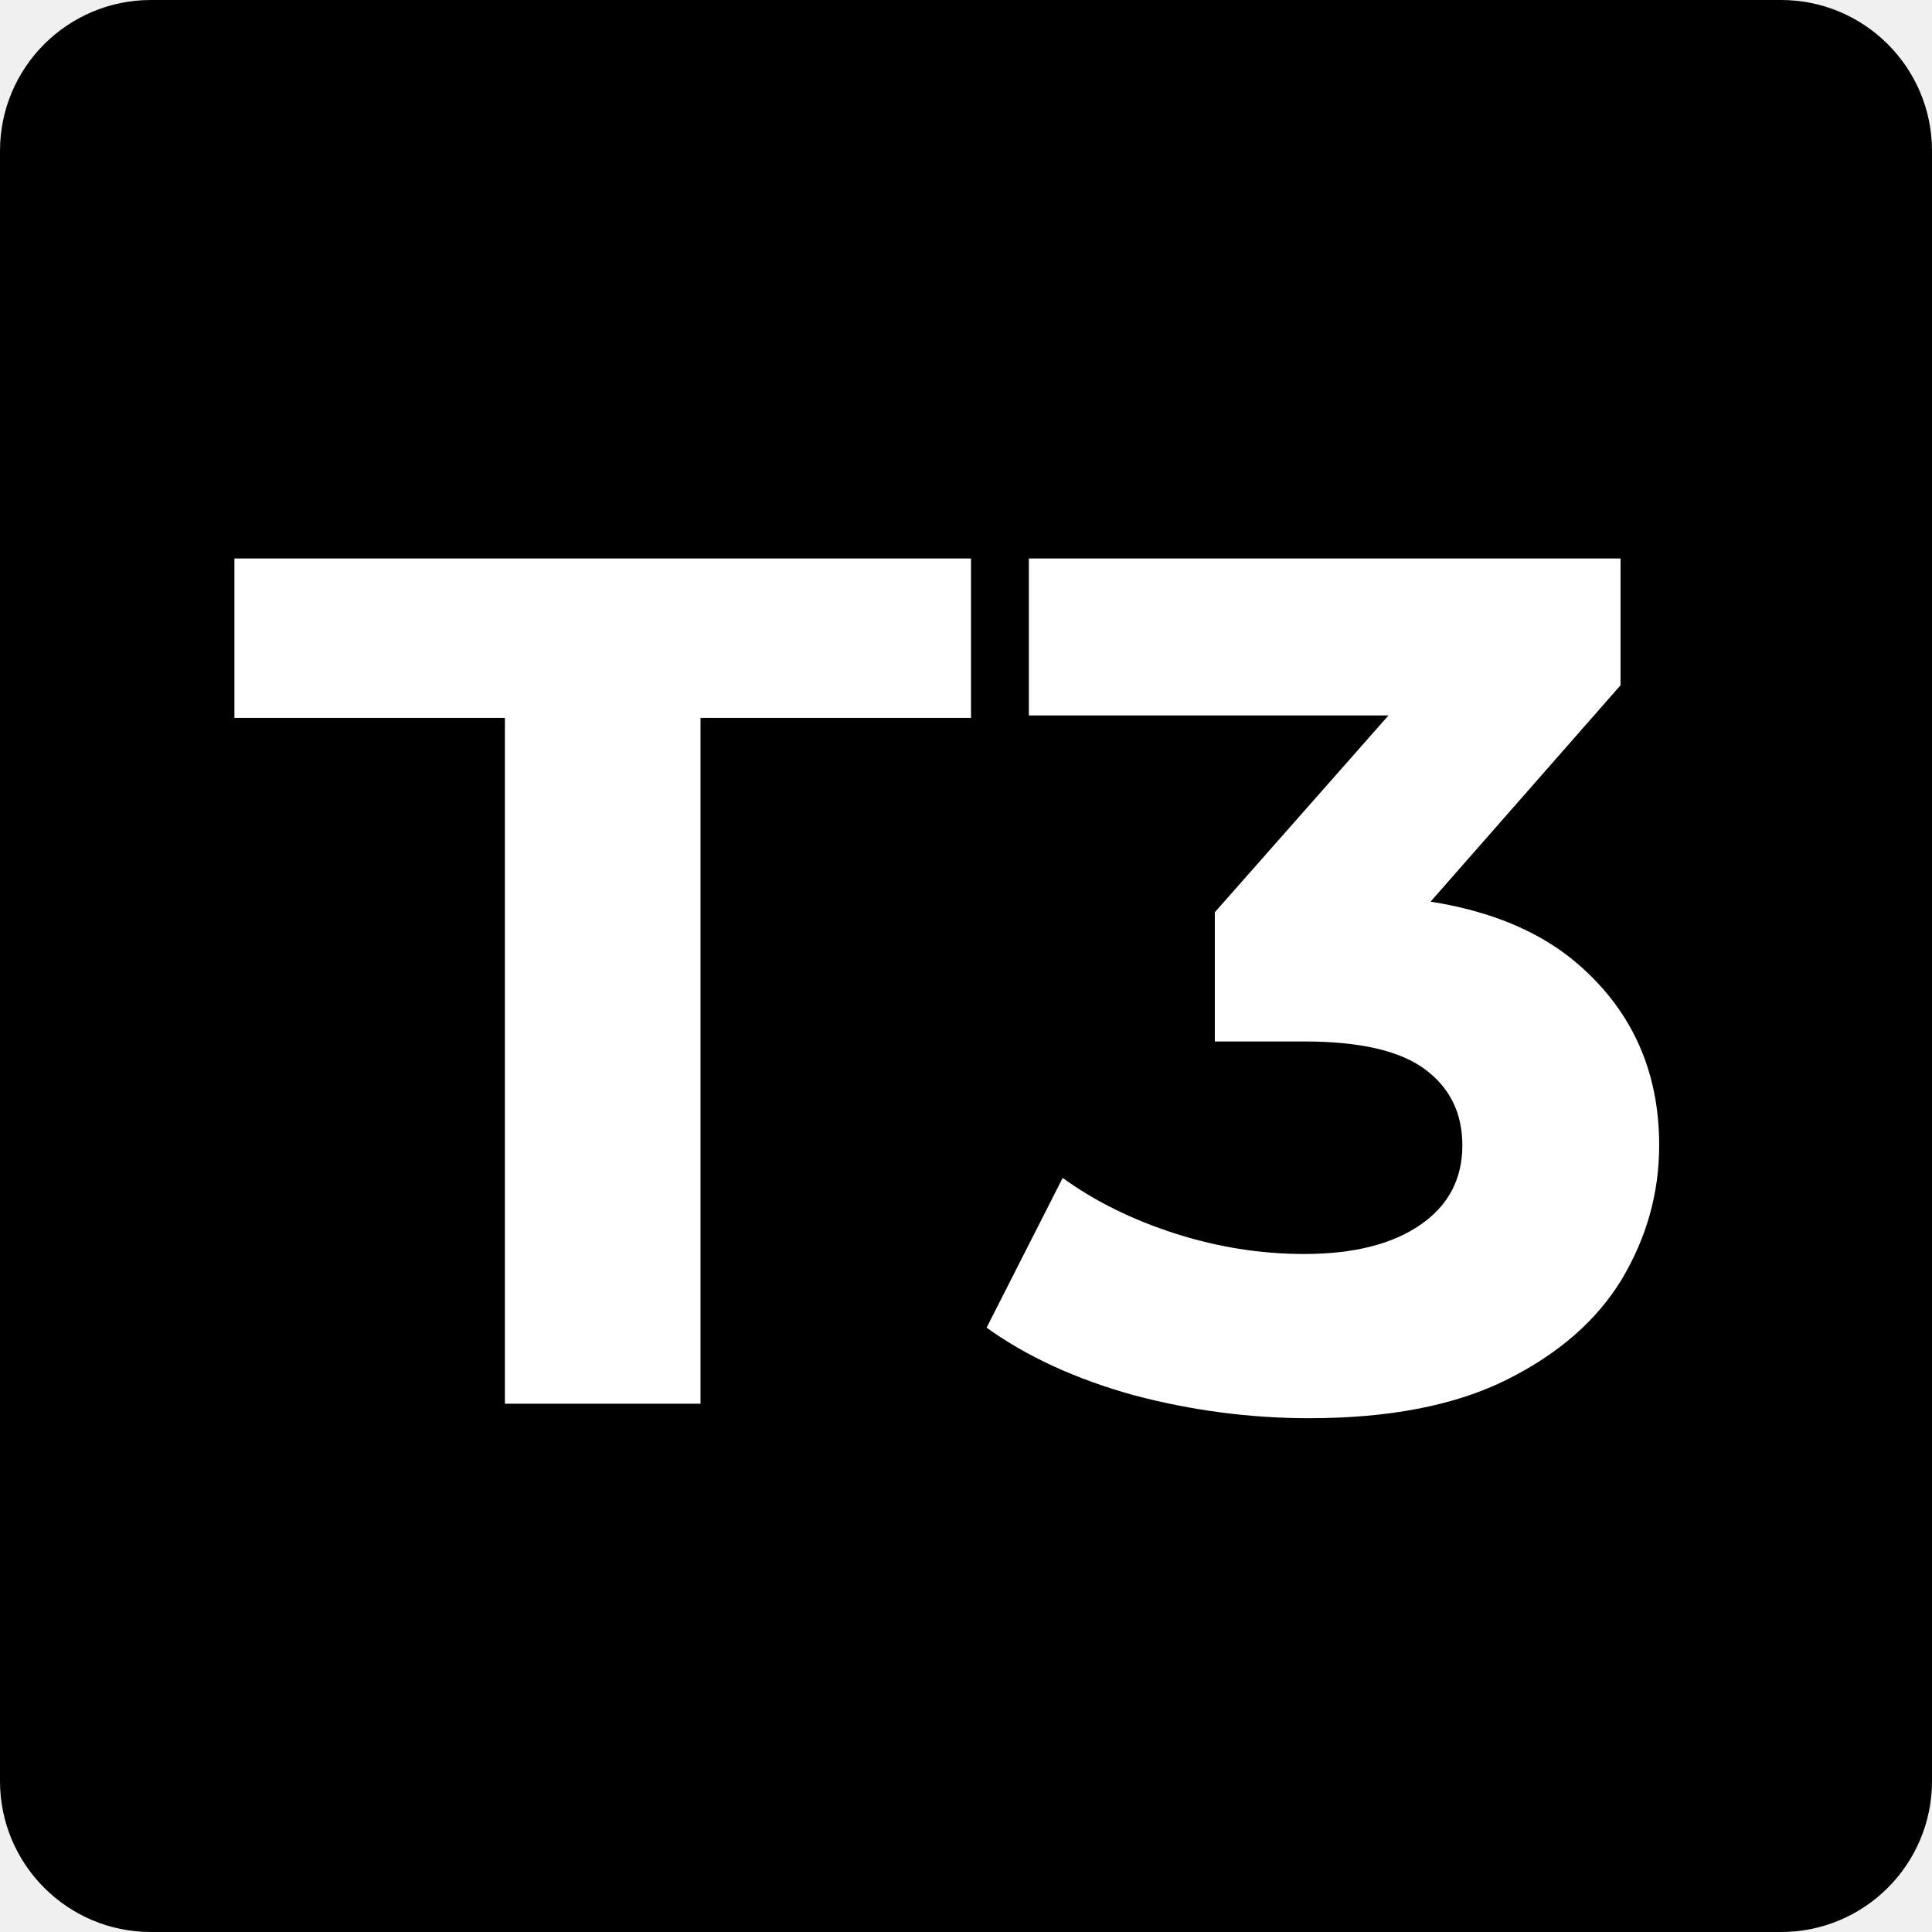
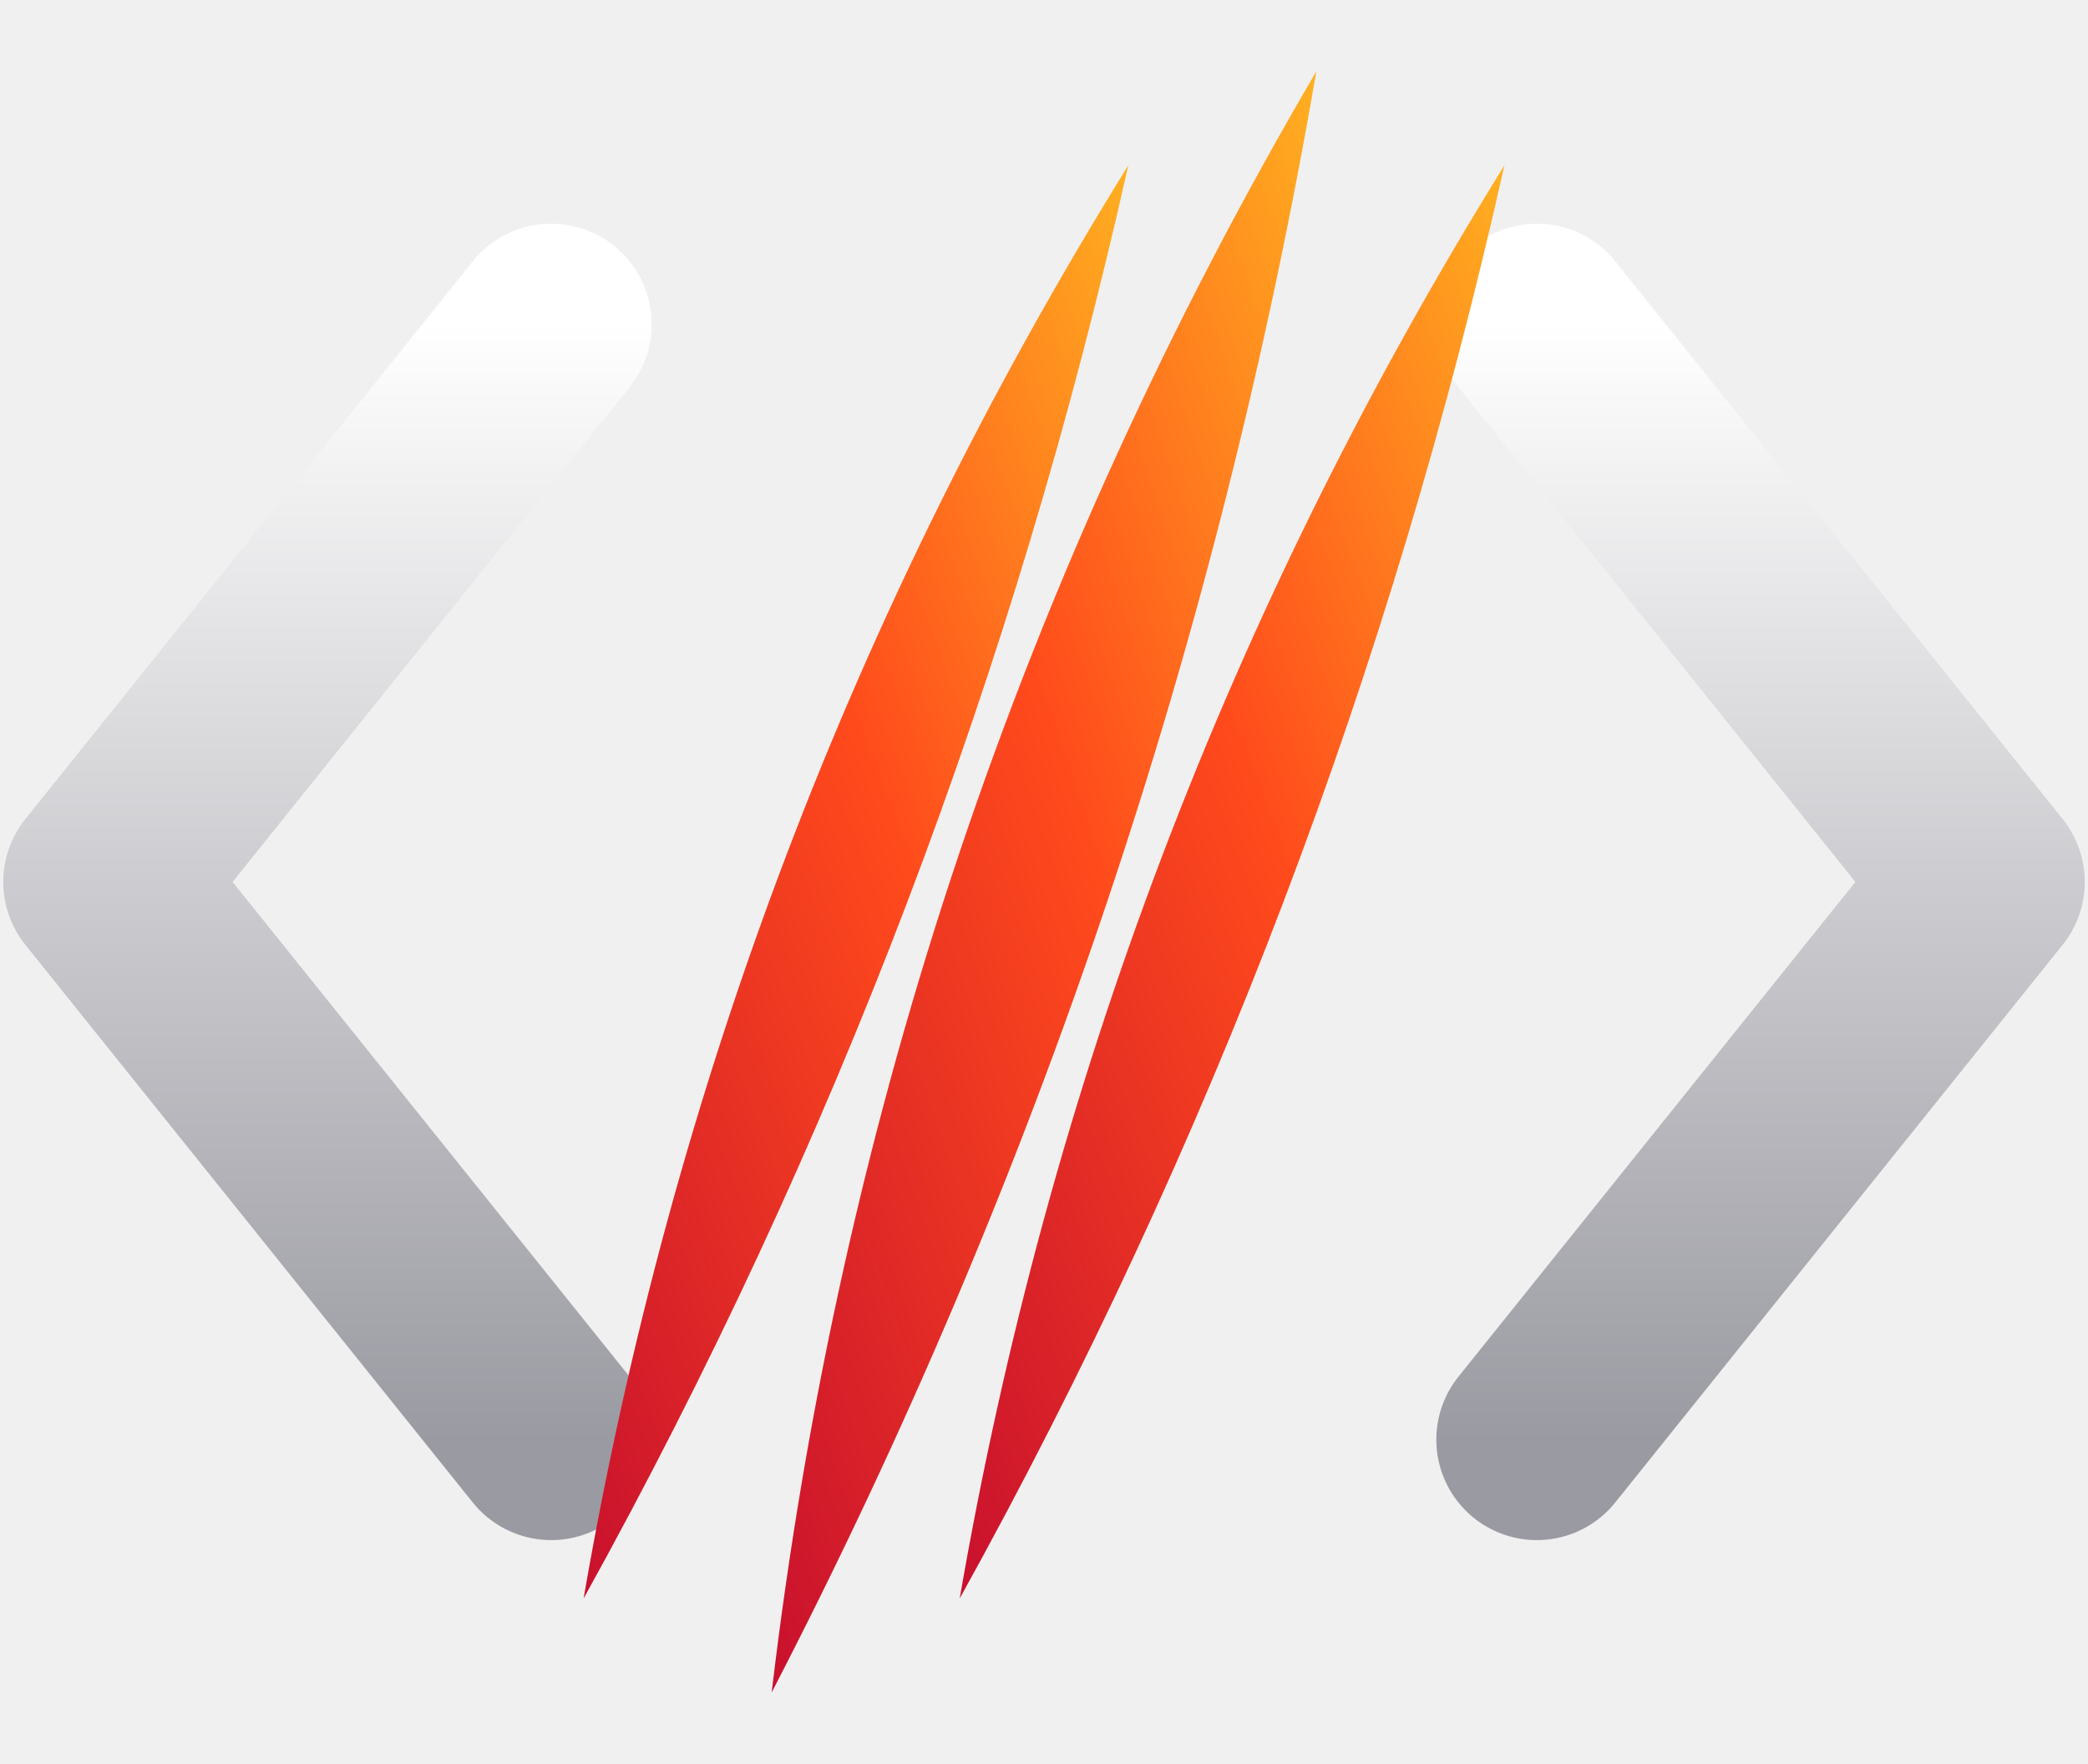
- <svg xmlns="http://www.w3.org/2000/svg" width="128" height="128" viewBox="0 0 128 128" fill="none">
-   <path d="M0 10C0 4.477 4.477 0 10 0H118C123.523 0 128 4.477 128 10V118C128 123.523 123.523 128 118 128H10C4.477 128 0 123.523 0 118V10Z" fill="black" />
-   <path d="M33.451 93V47.56H15.531V37H64.331V47.56H46.411V93H33.451ZM86.725 93.96C82.832 93.96 78.965 93.453 75.125 92.44C71.285 91.373 68.032 89.88 65.365 87.96L70.405 78.04C72.539 79.587 75.019 80.813 77.845 81.72C80.672 82.627 83.525 83.08 86.405 83.08C89.659 83.08 92.219 82.44 94.085 81.16C95.952 79.88 96.885 78.12 96.885 75.88C96.885 73.747 96.059 72.067 94.405 70.84C92.752 69.613 90.085 69 86.405 69H80.485V60.44L96.085 42.76L97.525 47.4H68.165V37H107.365V45.4L91.845 63.08L85.285 59.32H89.045C95.925 59.32 101.125 60.867 104.645 63.96C108.165 67.053 109.925 71.027 109.925 75.88C109.925 79.027 109.099 81.987 107.445 84.76C105.792 87.48 103.259 89.693 99.845 91.4C96.432 93.107 92.059 93.96 86.725 93.96Z" fill="white" />
+ <svg xmlns="http://www.w3.org/2000/svg" viewBox="190 240 644 544">
+   <defs>
+     <linearGradient id="bg" x1="0" y1="0" x2="0" y2="1">
+       <stop offset="0" stop-color="#1A1A1D" />
+       <stop offset="1" stop-color="#050506" />
+     </linearGradient>
+     <linearGradient id="silver" x1="0" y1="0" x2="0" y2="1">
+       <stop offset="0" stop-color="#FFFFFF" />
+       <stop offset="1" stop-color="#9A9AA2" />
+     </linearGradient>
+     <linearGradient id="ember" x1="1" y1="0" x2="0" y2="1">
+       <stop offset="0" stop-color="#FFB020" />
+       <stop offset="0.45" stop-color="#FF4A1C" />
+       <stop offset="1" stop-color="#C8102E" />
+     </linearGradient>
+     <radialGradient id="glow" cx="0.5" cy="0.5" r="0.5">
+       <stop offset="0" stop-color="#FF4A1C" stop-opacity="0.28" />
+       <stop offset="1" stop-color="#FF4A1C" stop-opacity="0" />
+     </radialGradient>
+     <filter id="shadow" x="-20%" y="-20%" width="140%" height="140%">
+       <feDropShadow dx="0" dy="10" stdDeviation="14" flood-color="#000" flood-opacity="0.45" />
+     </filter>
+   </defs>
+   <g fill="none" stroke="url(#silver)" stroke-width="62.0" stroke-linecap="round" stroke-linejoin="round">
+     <polyline points="360.0,340.0 222.0,512.0 360.0,684.0" />
+     <polyline points="664.0,340.0 802.0,512.0 664.0,684.0" />
+   </g>
+   <g fill="url(#ember)">
+     <path d="M538.0 291.0 Q411.0 495.7 370.0 733.0 Q485.8 524.1 538.0 291.0Z" />
+     <path d="M596.0 262.0 Q459.7 494.4 428.0 762.0 Q550.7 525.0 596.0 262.0Z" />
+     <path d="M654.0 291.0 Q527.0 495.7 486.0 733.0 Q601.8 524.1 654.0 291.0Z" />
+   </g>
</svg>
